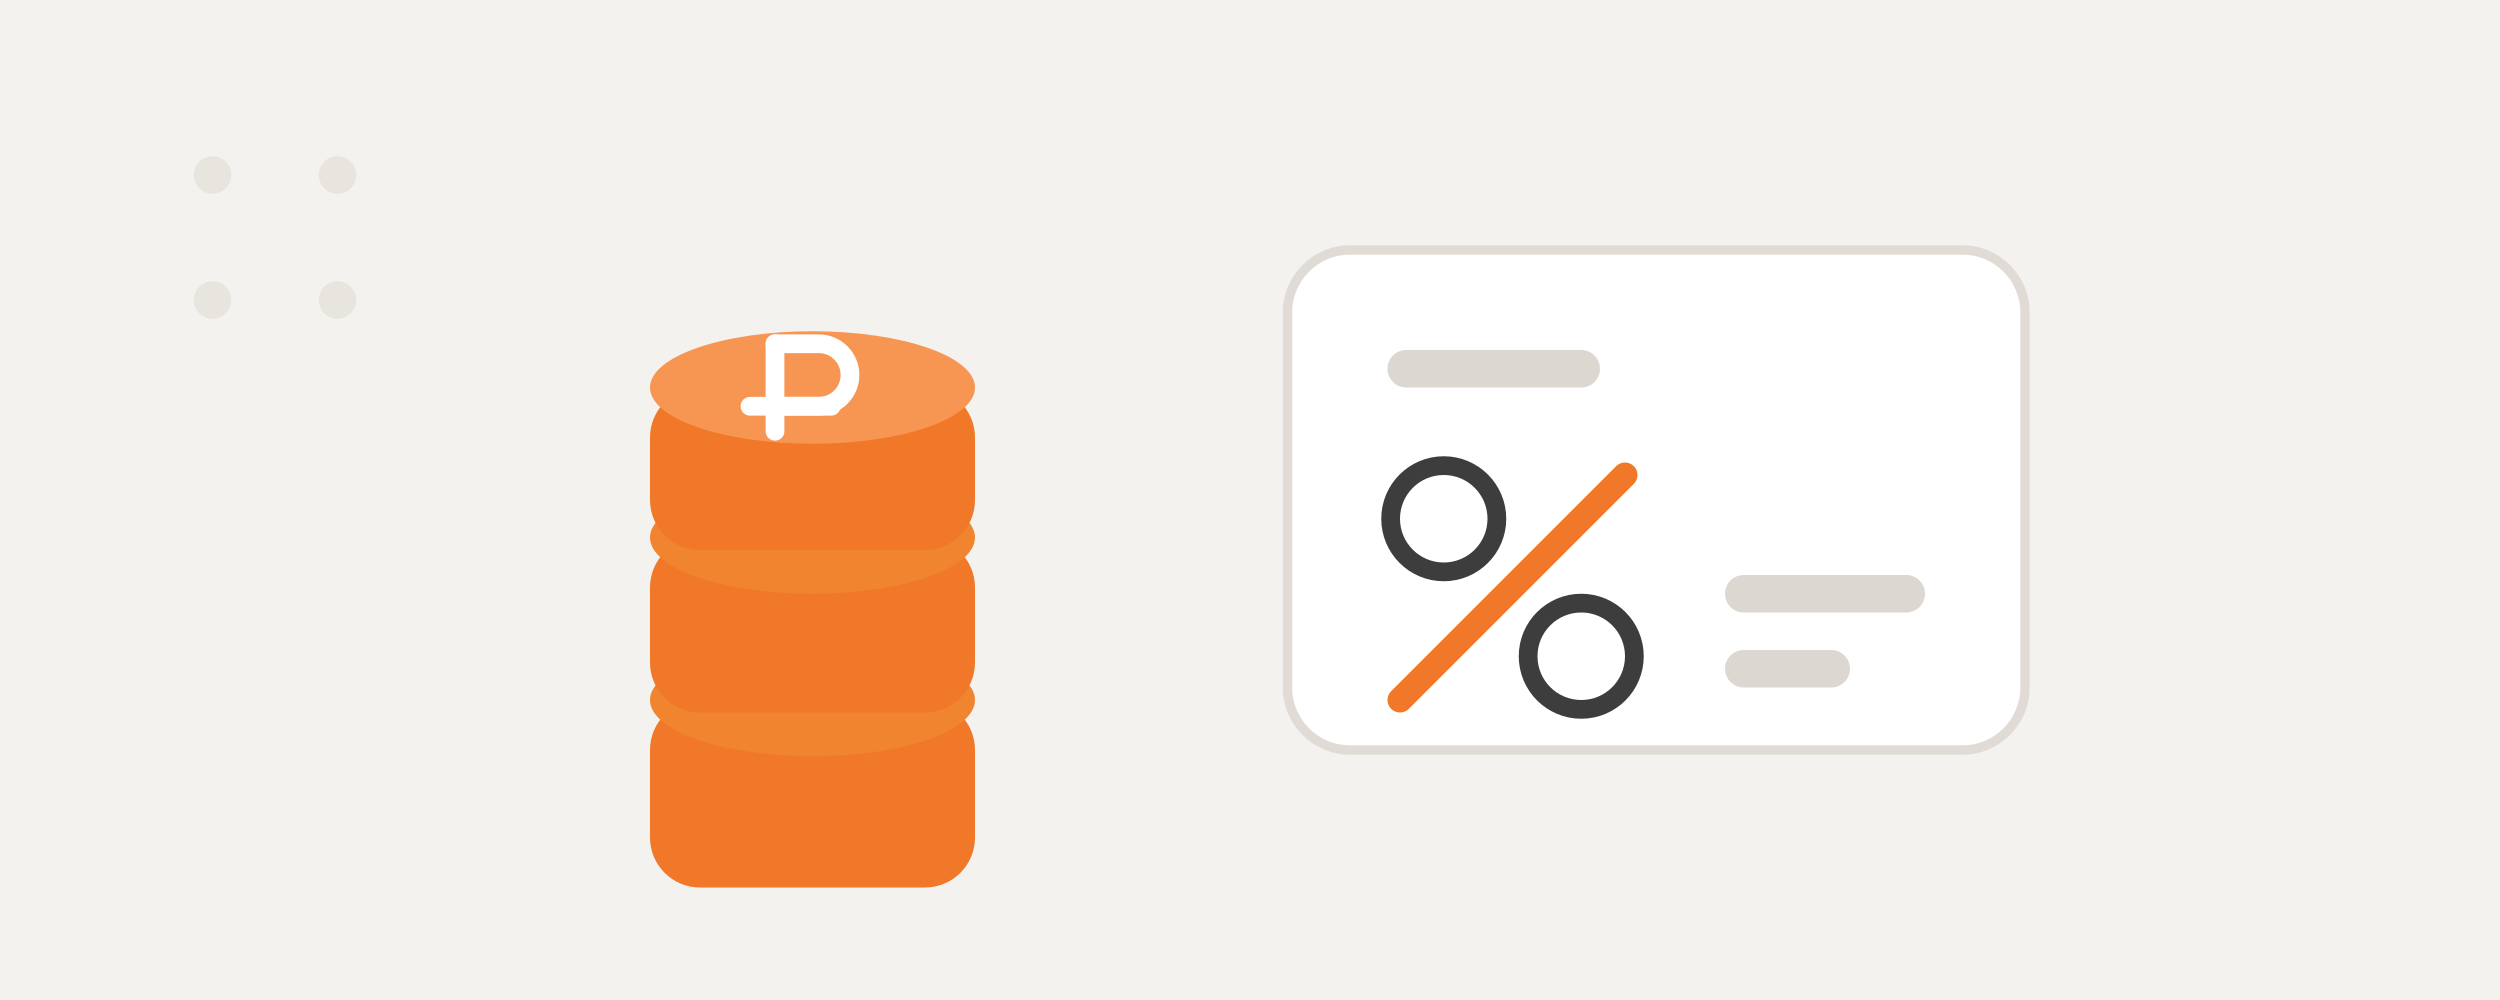
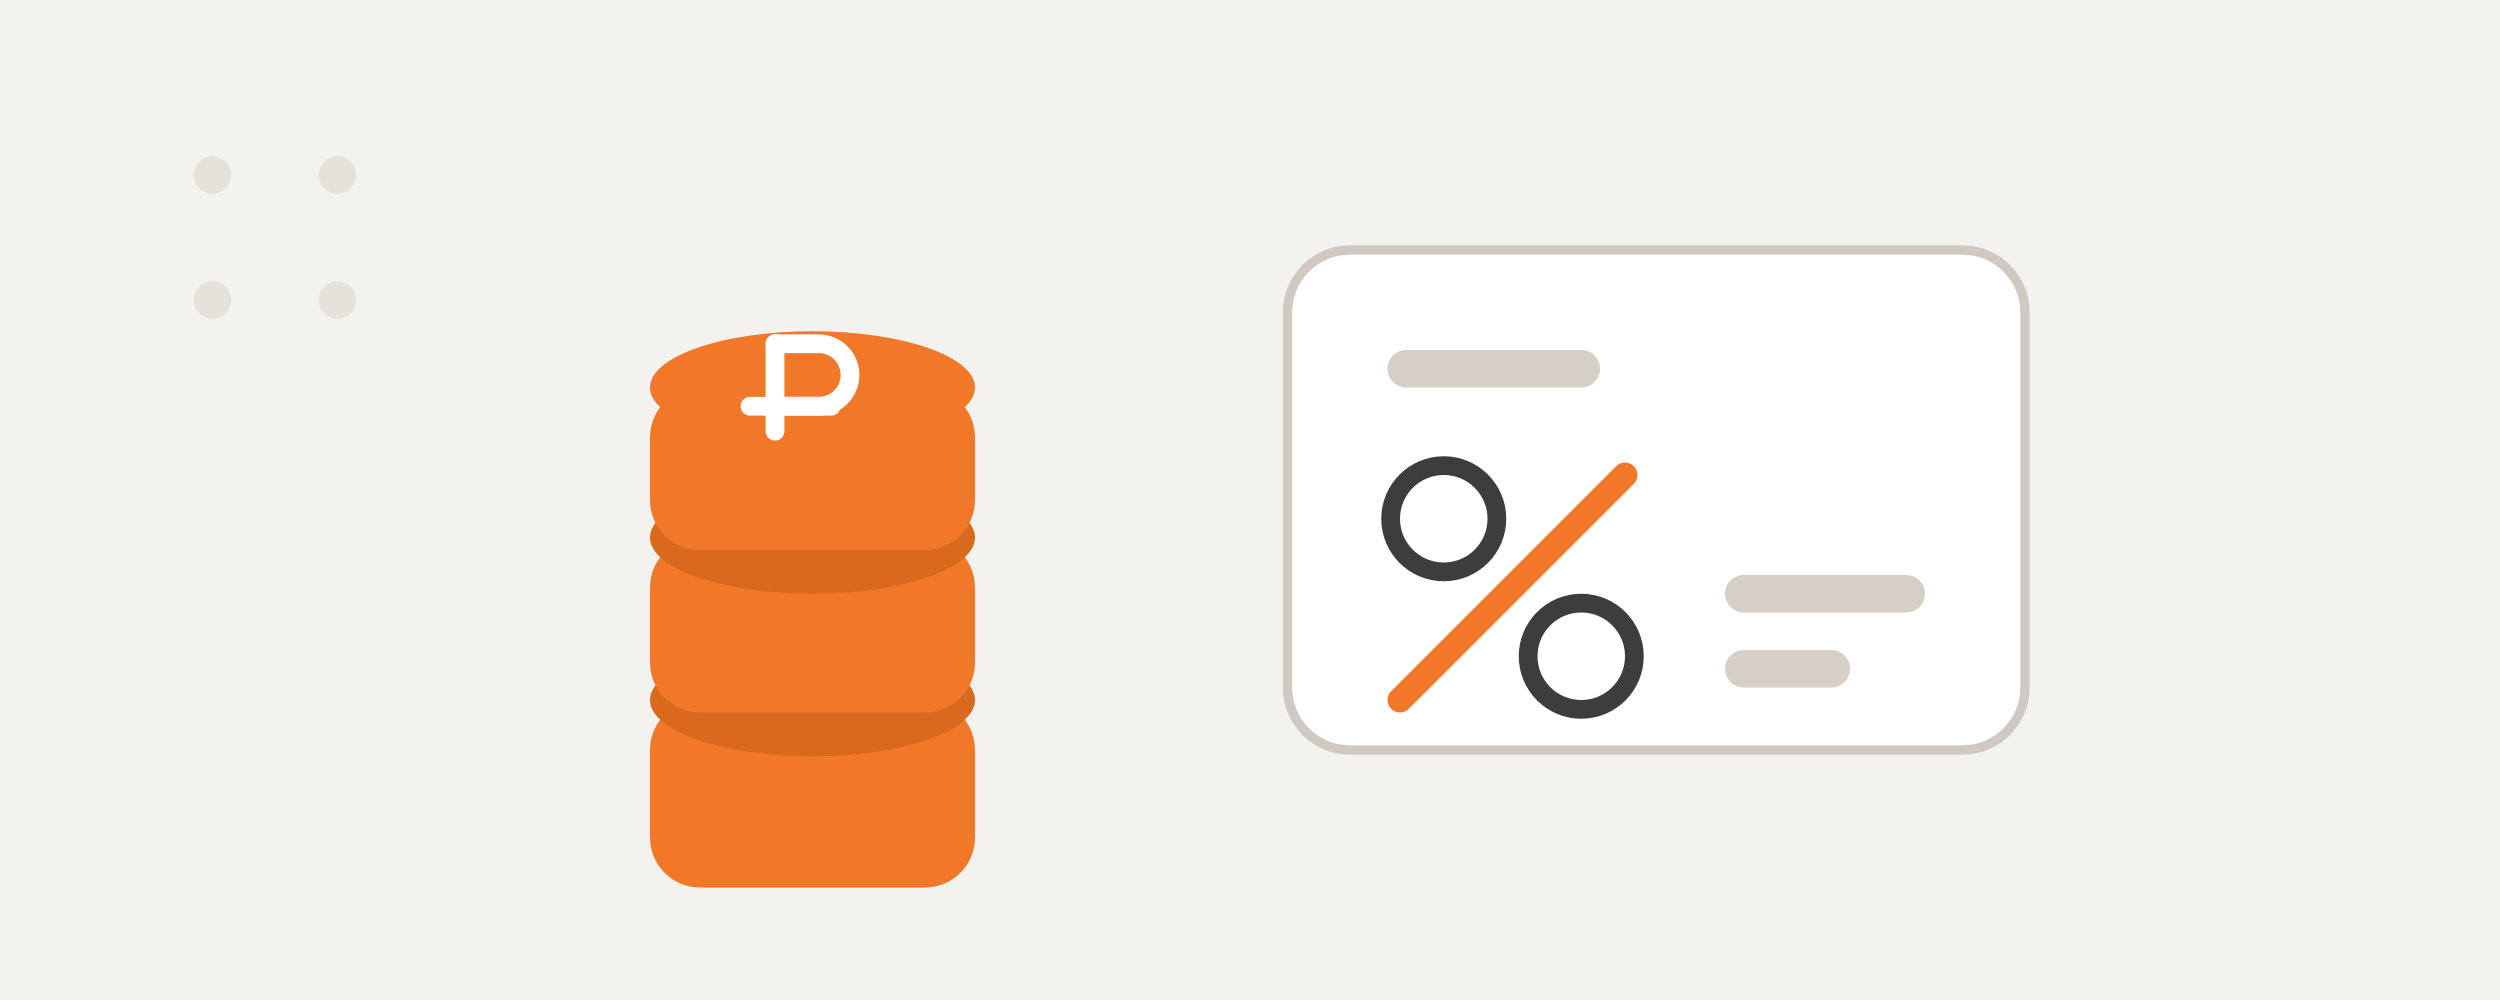
<svg xmlns="http://www.w3.org/2000/svg" viewBox="0 0 400 160" width="400" height="160" role="img" aria-label="Монеты и налоговая ставка">
  <rect width="400" height="160" fill="#F4F2EF" />
-   <g opacity="0.5" fill="#DCD7D0">
+   <g opacity="0.5" fill="#D5CFC7">
    <circle cx="34" cy="28" r="3" />
    <circle cx="54" cy="28" r="3" />
    <circle cx="34" cy="48" r="3" />
    <circle cx="54" cy="48" r="3" />
  </g>
  <g>
    <rect x="104" y="112" width="52" height="30" rx="8" fill="#F07828" />
-     <ellipse cx="130" cy="112" rx="26" ry="9" fill="#F0842F" />
+     <ellipse cx="130" cy="112" rx="26" ry="9" fill="#D9691C" />
    <rect x="104" y="86" width="52" height="28" rx="8" fill="#F07828" />
-     <ellipse cx="130" cy="86" rx="26" ry="9" fill="#F0842F" />
+     <ellipse cx="130" cy="86" rx="26" ry="9" fill="#D9691C" />
    <rect x="104" y="62" width="52" height="26" rx="8" fill="#F07828" />
-     <ellipse cx="130" cy="62" rx="26" ry="9" fill="#F79553" />
+     <ellipse cx="130" cy="62" rx="26" ry="9" fill="#F07828" />
  </g>
  <g stroke="#fff" stroke-width="3" stroke-linecap="round" fill="none">
    <path d="M124 55v14" />
    <path d="M124 55h7a5 5 0 0 1 0 10h-7" />
    <path d="M120 65h13" />
  </g>
  <g transform="translate(206 40)">
-     <rect width="118" height="80" rx="10" fill="#fff" stroke="#E0DBD4" stroke-width="1.5" />
-     <rect x="16" y="16" width="34" height="6" rx="3" fill="#DCD7D0" />
+     <rect width="118" height="80" rx="10" fill="#fff" stroke="#CFC9C1" stroke-width="1.5" />
+     <rect x="16" y="16" width="34" height="6" rx="3" fill="#D5CFC7" />
    <g transform="translate(16 34)">
      <circle cx="9" cy="9" r="8.5" fill="none" stroke="#3D3D3D" stroke-width="3" />
      <circle cx="31" cy="31" r="8.5" fill="none" stroke="#3D3D3D" stroke-width="3" />
      <path d="M2 38 38 2" stroke="#F07828" stroke-width="4" stroke-linecap="round" />
    </g>
-     <rect x="70" y="52" width="32" height="6" rx="3" fill="#DCD7D0" />
-     <rect x="70" y="64" width="20" height="6" rx="3" fill="#DCD7D0" />
+     <rect x="70" y="52" width="32" height="6" rx="3" fill="#D5CFC7" />
+     <rect x="70" y="64" width="20" height="6" rx="3" fill="#D5CFC7" />
  </g>
</svg>
